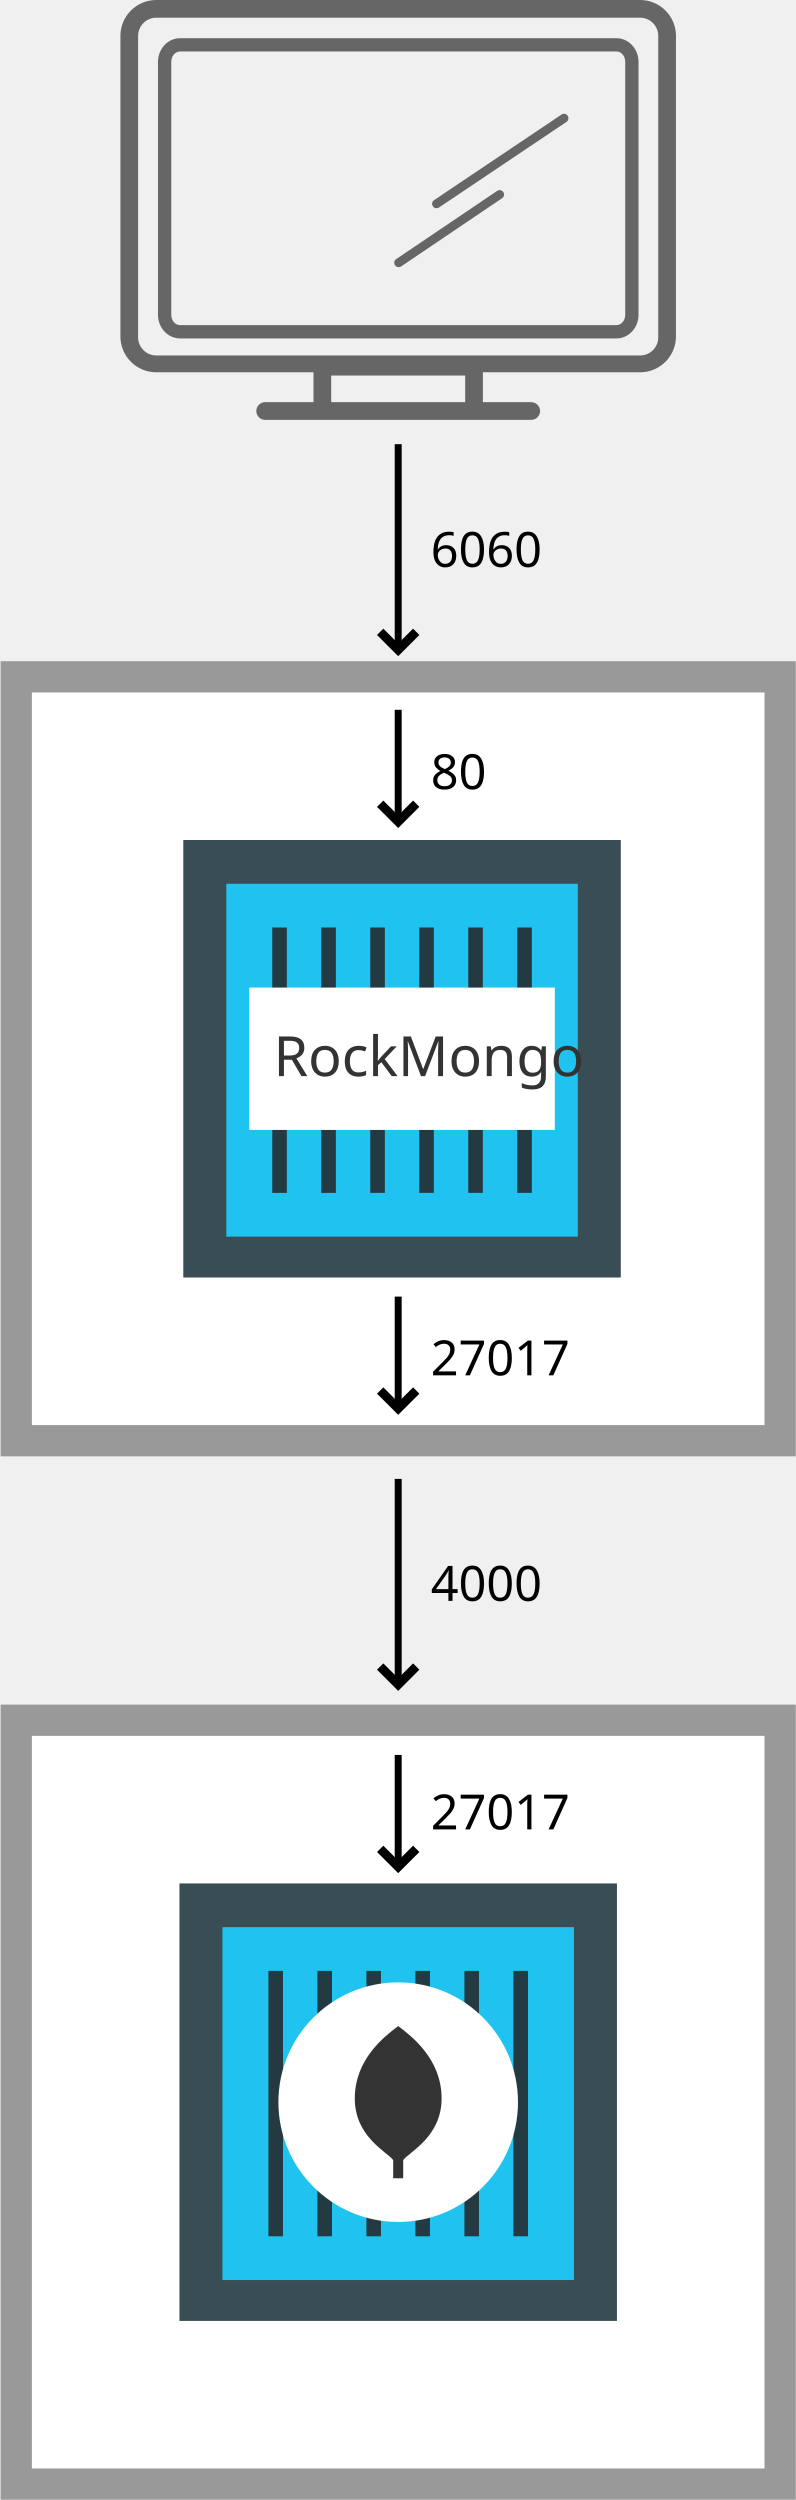
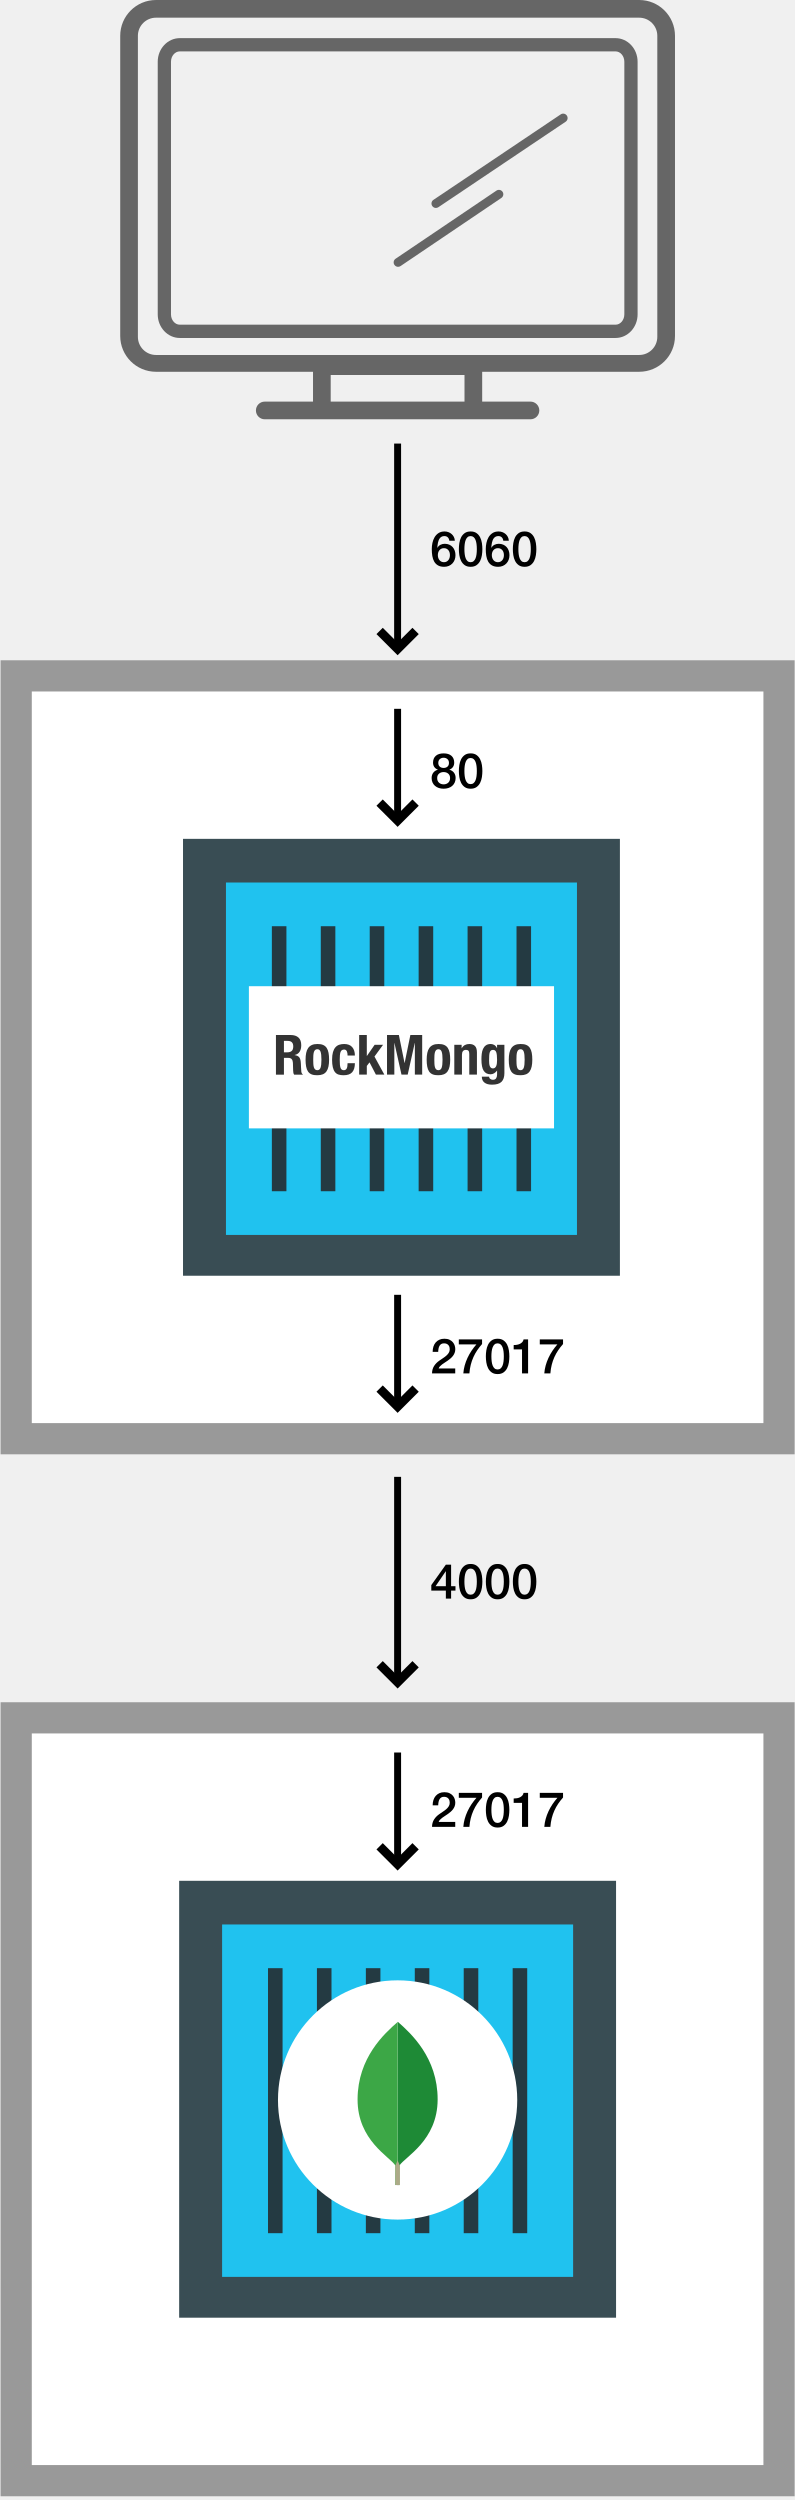
- <svg xmlns="http://www.w3.org/2000/svg" version="1.1" x="0px" y="0px" width="229px" height="720px" viewBox="-0.179 0 229 720" enable-background="new -0.179 0 229 720" xml:space="preserve">
+ <svg xmlns="http://www.w3.org/2000/svg" version="1.1" x="0px" y="0px" width="229px" height="721px" viewBox="-0.17 0 229 721" enable-background="new -0.17 0 229 721" xml:space="preserve">
  <defs>
</defs>
  <path fill="#666666" d="M125.54,59.975c0.249,0,0.498-0.075,0.718-0.219l36.71-24.654c0.585-0.396,0.734-1.188,0.34-1.768  c-0.394-0.587-1.188-0.739-1.771-0.344l-36.71,24.652c-0.586,0.391-0.734,1.186-0.34,1.766  C124.733,59.769,125.134,59.975,125.54,59.975z" />
  <path fill="#666666" d="M114.635,76.95c0.249,0,0.496-0.072,0.716-0.219l29.071-19.644c0.585-0.392,0.742-1.19,0.346-1.77  c-0.393-0.587-1.191-0.733-1.77-0.34l-29.075,19.637c-0.586,0.397-0.742,1.191-0.344,1.772  C113.822,76.753,114.227,76.95,114.635,76.95z" />
  <path fill="#666666" d="M51.686,97.472H177.35c3.51,0,6.363-3.051,6.363-6.809V17.808c0-3.753-2.854-6.808-6.363-6.808H51.686  c-3.509,0-6.367,3.055-6.367,6.808v72.855C45.318,94.415,48.177,97.472,51.686,97.472z M49.142,17.804  c0-1.645,1.145-2.983,2.544-2.983H177.35c1.399,0,2.539,1.339,2.539,2.983v72.855c0,1.645-1.14,2.983-2.539,2.983H51.686  c-1.399,0-2.544-1.339-2.544-2.983V17.804z" />
  <rect x="95.205" y="108.153" fill="none" width="38.587" height="7.67" />
  <path fill="none" d="M184.178,5.101H44.819c-2.88,0-5.22,2.345-5.22,5.223v86.832c0,2.878,2.34,5.219,5.22,5.219h139.358  c2.88,0,5.22-2.341,5.22-5.219V10.323C189.397,7.445,187.058,5.101,184.178,5.101z" />
  <path fill="#666666" d="M184.178,0H44.819C39.13,0,34.5,4.628,34.5,10.323v86.575c0,5.689,4.624,10.323,10.319,10.323h45.285v8.602  H76.189c-1.413,0-2.55,1.141-2.55,2.552c0,1.412,1.137,2.549,2.55,2.549h13.915h48.788h13.921c1.411,0,2.552-1.137,2.552-2.549  c0-1.411-1.141-2.552-2.552-2.552h-13.921v-8.602h45.287c5.689,0,10.32-4.628,10.32-10.323V10.323  C194.498,4.628,189.869,0,184.178,0z M95.205,115.823v-7.67h38.587v7.67H95.205z M189.397,97.155c0,2.878-2.34,5.219-5.22,5.219  H44.819c-2.88,0-5.22-2.341-5.22-5.219V10.323c0-2.878,2.34-5.223,5.22-5.223h139.358c2.88,0,5.22,2.345,5.22,5.223V97.155z" />
  <rect x="4.5" y="495.424" fill="#FFFFFF" stroke="#999999" stroke-width="9" width="220" height="220" />
  <rect x="51.5" y="542.424" fill="#394D54" width="126" height="125.999" />
  <rect x="63.885" y="555.018" fill="#20C2EF" width="101.23" height="101.636" />
  <polygon fill="#243A42" points="147.682,644.052 151.879,644.052 151.879,567.622 147.682,567.622 147.682,644.052 " />
  <polygon fill="#243A42" points="133.568,644.052 137.77,644.052 137.77,567.622 133.568,567.622 133.568,644.052 " />
  <polygon fill="#243A42" points="119.455,644.052 123.654,644.052 123.654,567.622 119.455,567.622 119.455,644.052 " />
  <polygon fill="#243A42" points="105.344,644.052 109.543,644.052 109.543,567.622 105.344,567.622 105.344,644.052 " />
  <polygon fill="#243A42" points="91.232,644.052 95.435,644.052 95.435,567.622 91.232,567.622 91.232,644.052 " />
  <polygon fill="#243A42" points="77.123,644.052 81.323,644.052 81.323,567.622 77.123,567.622 77.123,644.052 " />
-   <circle fill="#FFFFFF" cx="114.5" cy="605.423" r="34.5" />
-   <path fill="#333333" d="M114.5,583.507c-4.047,3.05-12.5,9.579-12.5,20.845c0,11.05,9.291,15.375,11.058,17.748v5.239h1.442h1.442  V622.1c1.767-2.373,11.058-6.698,11.058-17.748C127,593.086,118.547,586.557,114.5,583.507z" />
+   <circle fill="#FFFFFF" cx="114.5" cy="605.63" r="34.5" />
  <rect x="4.5" y="194.924" fill="#FFFFFF" stroke="#999999" stroke-width="9" width="220" height="220" />
  <rect x="52.611" y="241.924" fill="#394D54" width="126" height="125.999" />
  <rect x="64.996" y="254.518" fill="#20C2EF" width="101.23" height="101.636" />
  <polygon fill="#243A42" points="148.793,343.552 152.99,343.552 152.99,267.122 148.793,267.122 148.793,343.552 " />
  <polygon fill="#243A42" points="134.68,343.552 138.881,343.552 138.881,267.122 134.68,267.122 134.68,343.552 " />
  <polygon fill="#243A42" points="120.566,343.552 124.766,343.552 124.766,267.122 120.566,267.122 120.566,343.552 " />
  <polygon fill="#243A42" points="106.455,343.552 110.654,343.552 110.654,267.122 106.455,267.122 106.455,343.552 " />
  <polygon fill="#243A42" points="92.344,343.552 96.545,343.552 96.545,267.122 92.344,267.122 92.344,343.552 " />
  <polygon fill="#243A42" points="78.234,343.552 82.434,343.552 82.434,267.122 78.234,267.122 78.234,343.552 " />
  <rect x="71.611" y="284.423" fill="#FFFFFF" width="88" height="41" />
-   <text transform="matrix(1 0 0 1 78.6108 309.9229)" fill="#333333" font-family="'HelveticaNeue-CondensedBold'" font-size="16">RockMongo</text>
+   <path fill="#333333" d="M83.667,298.499c0.96,0,1.707,0.243,2.24,0.728c0.533,0.486,0.8,1.225,0.8,2.217  c0,0.768-0.155,1.395-0.464,1.879c-0.31,0.486-0.79,0.798-1.44,0.937v0.032c0.576,0.086,0.998,0.271,1.264,0.561  c0.267,0.287,0.432,0.752,0.496,1.391c0.021,0.215,0.037,0.446,0.048,0.697c0.011,0.25,0.021,0.53,0.032,0.84  c0.021,0.607,0.053,1.072,0.096,1.392c0.064,0.319,0.203,0.538,0.416,0.655v0.097h-2.496c-0.117-0.16-0.192-0.345-0.224-0.552  c-0.032-0.208-0.054-0.424-0.064-0.648l-0.064-2.191c-0.021-0.448-0.133-0.801-0.336-1.057s-0.544-0.384-1.024-0.384h-1.232v4.832  h-2.304v-11.424H83.667z M82.675,303.49c0.555,0,0.981-0.13,1.28-0.392c0.298-0.261,0.448-0.701,0.448-1.319  c0-1.057-0.534-1.584-1.6-1.584h-1.088v3.295H82.675z" />
+   <path fill="#333333" d="M88.131,303.667c0.117-0.565,0.309-1.038,0.576-1.416c0.266-0.378,0.616-0.667,1.048-0.864  s0.962-0.296,1.592-0.296c0.662-0.011,1.21,0.077,1.648,0.265c0.438,0.186,0.784,0.471,1.04,0.855  c0.256,0.384,0.438,0.859,0.544,1.424c0.107,0.565,0.16,1.227,0.16,1.984c0,0.736-0.059,1.387-0.176,1.951  c-0.118,0.566-0.31,1.038-0.576,1.416c-0.267,0.379-0.616,0.659-1.048,0.84c-0.432,0.182-0.963,0.272-1.592,0.272  c-0.661,0.011-1.21-0.071-1.648-0.247c-0.438-0.177-0.784-0.454-1.04-0.832c-0.256-0.379-0.438-0.854-0.544-1.425  c-0.106-0.57-0.16-1.229-0.16-1.976C87.955,304.883,88.013,304.232,88.131,303.667z M90.195,306.835  c0.021,0.374,0.072,0.693,0.152,0.96s0.2,0.475,0.36,0.624c0.16,0.149,0.373,0.224,0.64,0.224c0.448,0,0.757-0.234,0.928-0.703  c0.17-0.47,0.256-1.243,0.256-2.32c0-1.078-0.085-1.851-0.256-2.32c-0.171-0.469-0.48-0.704-0.928-0.704  c-0.267,0-0.48,0.075-0.64,0.224c-0.16,0.15-0.28,0.357-0.36,0.625c-0.08,0.266-0.13,0.586-0.152,0.959  c-0.021,0.374-0.032,0.779-0.032,1.217S90.173,306.461,90.195,306.835z" />
+   <path fill="#333333" d="M100.027,303.795c-0.026-0.203-0.075-0.387-0.144-0.553c-0.069-0.164-0.168-0.298-0.296-0.399  c-0.128-0.101-0.299-0.151-0.512-0.151c-0.267,0-0.486,0.061-0.656,0.184c-0.171,0.123-0.299,0.304-0.384,0.544  c-0.085,0.239-0.144,0.544-0.176,0.912c-0.032,0.368-0.048,0.803-0.048,1.304c0,0.533,0.016,0.99,0.048,1.368  c0.032,0.379,0.091,0.69,0.176,0.937c0.085,0.245,0.205,0.424,0.36,0.535c0.154,0.112,0.354,0.168,0.6,0.168  c0.373,0,0.645-0.16,0.816-0.479c0.17-0.32,0.256-0.832,0.256-1.536h2.112c0,1.131-0.254,1.992-0.76,2.584  c-0.507,0.592-1.347,0.888-2.52,0.888c-0.555,0-1.038-0.066-1.448-0.2c-0.411-0.133-0.752-0.373-1.024-0.72  c-0.272-0.347-0.478-0.811-0.616-1.392c-0.139-0.582-0.208-1.305-0.208-2.168c0-0.886,0.085-1.619,0.256-2.2s0.411-1.046,0.72-1.392  c0.309-0.348,0.677-0.59,1.104-0.729c0.426-0.139,0.896-0.208,1.408-0.208c1.024,0,1.795,0.299,2.312,0.896  c0.518,0.598,0.776,1.408,0.776,2.433h-2.112C100.067,304.205,100.054,303.998,100.027,303.795z" />
+   <path fill="#333333" d="M105.619,304.531h0.032l2.224-3.217h2.432l-2.48,3.393l2.848,5.216h-2.432l-1.84-3.536l-0.784,1.023v2.513  h-2.208v-11.424h2.208V304.531z" />
+   <path fill="#333333" d="M114.867,298.499l1.632,8.063h0.032l1.648-8.063h3.408v11.424h-2.113v-9.12h-0.031l-2.032,9.12h-1.792  l-2.032-9.12h-0.032v9.12h-2.112v-11.424H114.867z" />
+   <path fill="#333333" d="M123.059,303.667c0.117-0.565,0.31-1.038,0.576-1.416s0.616-0.667,1.049-0.864  c0.432-0.197,0.962-0.296,1.592-0.296c0.661-0.011,1.21,0.077,1.647,0.265c0.438,0.186,0.784,0.471,1.04,0.855  c0.256,0.384,0.438,0.859,0.544,1.424c0.106,0.565,0.16,1.227,0.16,1.984c0,0.736-0.059,1.387-0.176,1.951  c-0.118,0.566-0.31,1.038-0.576,1.416c-0.267,0.379-0.616,0.659-1.048,0.84c-0.432,0.182-0.963,0.272-1.592,0.272  c-0.662,0.011-1.211-0.071-1.648-0.247c-0.438-0.177-0.783-0.454-1.04-0.832c-0.256-0.379-0.438-0.854-0.544-1.425  c-0.106-0.57-0.16-1.229-0.16-1.976C122.883,304.883,122.941,304.232,123.059,303.667z M125.123,306.835  c0.021,0.374,0.072,0.693,0.152,0.96s0.199,0.475,0.359,0.624s0.373,0.224,0.641,0.224c0.447,0,0.757-0.234,0.928-0.703  c0.17-0.47,0.256-1.243,0.256-2.32c0-1.078-0.086-1.851-0.256-2.32c-0.171-0.469-0.48-0.704-0.928-0.704  c-0.268,0-0.48,0.075-0.641,0.224c-0.16,0.15-0.279,0.357-0.359,0.625c-0.08,0.266-0.131,0.586-0.152,0.959  c-0.021,0.374-0.032,0.779-0.032,1.217S125.102,306.461,125.123,306.835z" />
+   <path fill="#333333" d="M132.963,301.314v1.008h0.031c0.234-0.426,0.539-0.738,0.912-0.936s0.801-0.296,1.28-0.296  c0.704,0,1.245,0.192,1.624,0.576s0.568,1.008,0.568,1.872v6.384h-2.208v-5.937c0-0.447-0.075-0.76-0.224-0.936  c-0.15-0.176-0.391-0.264-0.721-0.264c-0.779,0-1.168,0.475-1.168,1.424v5.712h-2.208v-8.608H132.963z" />
+   <path fill="#333333" d="M145.299,309.49c0,1.109-0.275,1.941-0.824,2.496s-1.469,0.832-2.76,0.832c-0.939,0-1.662-0.199-2.168-0.6  c-0.507-0.4-0.76-0.968-0.76-1.704h2.111c0,0.277,0.112,0.496,0.336,0.656c0.107,0.074,0.222,0.134,0.344,0.176  c0.123,0.042,0.254,0.063,0.393,0.063c0.448,0,0.763-0.143,0.943-0.432c0.182-0.287,0.272-0.645,0.272-1.072v-1.135h-0.032  c-0.224,0.319-0.498,0.575-0.824,0.768c-0.324,0.191-0.664,0.287-1.016,0.287c-0.875,0-1.533-0.332-1.976-1  c-0.442-0.666-0.664-1.783-0.664-3.352c0-0.501,0.029-1.014,0.088-1.535c0.059-0.523,0.181-0.995,0.368-1.416  c0.187-0.422,0.459-0.766,0.816-1.033c0.357-0.266,0.834-0.399,1.432-0.399c0.309,0,0.629,0.085,0.96,0.256s0.603,0.479,0.815,0.929  h0.032v-0.961h2.112V309.49z M140.923,306.738c0.026,0.268,0.08,0.504,0.159,0.713c0.08,0.207,0.193,0.373,0.337,0.496  s0.333,0.184,0.567,0.184s0.43-0.061,0.584-0.184s0.277-0.291,0.369-0.504c0.09-0.214,0.154-0.473,0.191-0.776s0.056-0.638,0.056-1  c0-1.046-0.083-1.786-0.247-2.224c-0.166-0.438-0.467-0.656-0.904-0.656c-0.246,0-0.443,0.053-0.592,0.16  c-0.15,0.106-0.268,0.279-0.353,0.52s-0.142,0.561-0.168,0.96s-0.04,0.888-0.04,1.464  C140.883,306.189,140.896,306.473,140.923,306.738z" />
+   <path fill="#333333" d="M146.738,303.667c0.117-0.565,0.311-1.038,0.576-1.416c0.268-0.378,0.617-0.667,1.049-0.864  s0.963-0.296,1.592-0.296c0.66-0.011,1.211,0.077,1.648,0.265c0.436,0.186,0.783,0.471,1.039,0.855  c0.256,0.384,0.438,0.859,0.545,1.424c0.105,0.565,0.16,1.227,0.16,1.984c0,0.736-0.061,1.387-0.178,1.951  c-0.117,0.566-0.309,1.038-0.574,1.416c-0.268,0.379-0.617,0.659-1.049,0.84c-0.432,0.182-0.963,0.272-1.592,0.272  c-0.662,0.011-1.211-0.071-1.648-0.247c-0.438-0.177-0.783-0.454-1.039-0.832c-0.256-0.379-0.438-0.854-0.545-1.425  c-0.107-0.57-0.16-1.229-0.16-1.976C146.562,304.883,146.621,304.232,146.738,303.667z M148.803,306.835  c0.021,0.374,0.072,0.693,0.152,0.96s0.199,0.475,0.359,0.624s0.373,0.224,0.641,0.224c0.447,0,0.758-0.234,0.928-0.703  c0.17-0.47,0.256-1.243,0.256-2.32c0-1.078-0.086-1.851-0.256-2.32c-0.17-0.469-0.48-0.704-0.928-0.704  c-0.268,0-0.48,0.075-0.641,0.224c-0.16,0.15-0.279,0.357-0.359,0.625c-0.08,0.266-0.131,0.586-0.152,0.959  c-0.021,0.374-0.031,0.779-0.031,1.217S148.781,306.461,148.803,306.835z" />
  <g>
    <g>
      <line fill="none" stroke="#000000" stroke-width="2" x1="114.5" y1="127.924" x2="114.5" y2="185.924" />
-       <polygon points="108.403,182.874 110.22,181.058 114.5,185.338 118.783,181.058 120.597,182.874 114.5,188.971   " />
+       <polygon points="108.403,182.874 110.218,181.058 114.5,185.34 118.78,181.058 120.597,182.874 114.5,188.971   " />
    </g>
  </g>
  <g>
    <g>
      <line fill="none" stroke="#000000" stroke-width="2" x1="114.5" y1="425.924" x2="114.5" y2="483.924" />
-       <polygon points="108.403,480.874 110.22,479.058 114.5,483.338 118.783,479.058 120.597,480.874 114.5,486.971   " />
+       <polygon points="108.403,480.874 110.218,479.058 114.5,483.34 118.78,479.058 120.597,480.874 114.5,486.971   " />
    </g>
  </g>
  <g>
    <g>
      <line fill="none" stroke="#000000" stroke-width="2" x1="114.5" y1="204.424" x2="114.5" y2="235.424" />
-       <polygon points="108.403,232.374 110.22,230.558 114.5,234.838 118.783,230.558 120.597,232.374 114.5,238.471   " />
+       <polygon points="108.403,232.374 110.218,230.558 114.5,234.84 118.78,230.558 120.597,232.374 114.5,238.471   " />
    </g>
  </g>
  <g>
    <g>
      <line fill="none" stroke="#000000" stroke-width="2" x1="114.5" y1="373.424" x2="114.5" y2="404.424" />
-       <polygon points="108.403,401.374 110.22,399.558 114.5,403.838 118.783,399.558 120.597,401.374 114.5,407.471   " />
+       <polygon points="108.403,401.374 110.218,399.558 114.5,403.84 118.78,399.558 120.597,401.374 114.5,407.471   " />
    </g>
  </g>
  <g>
    <g>
      <line fill="none" stroke="#000000" stroke-width="2" x1="114.5" y1="505.424" x2="114.5" y2="536.424" />
-       <polygon points="108.403,533.374 110.22,531.558 114.5,535.838 118.783,531.558 120.597,533.374 114.5,539.471   " />
+       <polygon points="108.403,533.374 110.218,531.558 114.5,535.84 118.78,531.558 120.597,533.374 114.5,539.471   " />
    </g>
  </g>
-   <text transform="matrix(1 0 0 1 123.8799 227.2715)" font-family="'HelveticaNeue-Medium'" font-size="14">80</text>
-   <text transform="matrix(1 0 0 1 123.8799 396.0879)" font-family="'HelveticaNeue-Medium'" font-size="14">27017</text>
-   <text transform="matrix(1 0 0 1 123.8799 526.8672)" font-family="'HelveticaNeue-Medium'" font-size="14">27017</text>
-   <text transform="matrix(1 0 0 1 123.8799 461.0439)" font-family="'HelveticaNeue-Medium'" font-size="14">4000</text>
-   <text transform="matrix(1 0 0 1 123.8799 163.2715)" font-family="'HelveticaNeue-Medium'" font-size="14">6060</text>
+   <path d="M127.771,227.468c-0.494,0-0.954-0.07-1.379-0.21c-0.425-0.141-0.791-0.344-1.099-0.609s-0.549-0.59-0.721-0.973  c-0.173-0.383-0.26-0.812-0.26-1.288c0-0.616,0.161-1.134,0.483-1.555c0.322-0.42,0.758-0.699,1.309-0.84v-0.027  c-0.447-0.168-0.791-0.428-1.028-0.777c-0.238-0.35-0.357-0.763-0.357-1.239c0-0.84,0.264-1.495,0.791-1.967  c0.527-0.471,1.281-0.707,2.261-0.707c0.98,0,1.734,0.236,2.262,0.707c0.527,0.472,0.791,1.127,0.791,1.967  c0,0.477-0.119,0.89-0.357,1.239s-0.581,0.609-1.029,0.777v0.027c0.551,0.141,0.987,0.42,1.31,0.84  c0.322,0.421,0.482,0.938,0.482,1.555c0,0.476-0.086,0.905-0.259,1.288s-0.413,0.707-0.721,0.973  c-0.309,0.266-0.675,0.469-1.099,0.609C128.726,227.397,128.267,227.468,127.771,227.468z M127.771,226.207  c0.532,0,0.976-0.158,1.33-0.476s0.532-0.766,0.532-1.344c0-0.541-0.178-0.964-0.532-1.268c-0.354-0.303-0.798-0.455-1.33-0.455  c-0.531,0-0.975,0.152-1.33,0.455c-0.354,0.304-0.531,0.727-0.531,1.268c0,0.578,0.177,1.026,0.531,1.344  C126.797,226.049,127.24,226.207,127.771,226.207z M127.771,218.535c-0.429,0-0.793,0.129-1.092,0.386s-0.448,0.627-0.448,1.112  c0,0.467,0.146,0.824,0.435,1.071s0.658,0.371,1.105,0.371c0.448,0,0.817-0.124,1.106-0.371s0.434-0.604,0.434-1.071  c0-0.485-0.149-0.855-0.447-1.112C128.565,218.664,128.201,218.535,127.771,218.535z" />
+   <path d="M135.556,217.275c0.7,0,1.272,0.161,1.716,0.483c0.442,0.321,0.788,0.732,1.035,1.231c0.248,0.5,0.416,1.048,0.505,1.646  c0.088,0.597,0.133,1.176,0.133,1.735c0,0.561-0.045,1.14-0.133,1.736c-0.089,0.598-0.257,1.146-0.505,1.646  c-0.247,0.499-0.593,0.909-1.035,1.231c-0.443,0.322-1.016,0.483-1.716,0.483c-0.699,0-1.271-0.161-1.715-0.483  s-0.788-0.732-1.036-1.231c-0.247-0.5-0.415-1.048-0.504-1.646c-0.089-0.597-0.133-1.176-0.133-1.736  c0-0.56,0.044-1.139,0.133-1.735c0.089-0.598,0.257-1.146,0.504-1.646c0.248-0.499,0.593-0.91,1.036-1.231  C134.284,217.437,134.856,217.275,135.556,217.275z M135.556,226.138c0.346,0,0.635-0.101,0.868-0.301  c0.233-0.201,0.418-0.472,0.554-0.812c0.135-0.341,0.23-0.739,0.286-1.197c0.057-0.457,0.084-0.942,0.084-1.456  c0-0.513-0.027-0.996-0.084-1.448c-0.056-0.453-0.151-0.852-0.286-1.197c-0.136-0.346-0.32-0.618-0.554-0.819  c-0.233-0.2-0.522-0.301-0.868-0.301c-0.354,0-0.646,0.101-0.875,0.301c-0.229,0.201-0.41,0.474-0.546,0.819  c-0.135,0.346-0.23,0.744-0.287,1.197c-0.056,0.452-0.084,0.936-0.084,1.448c0,0.514,0.028,0.999,0.084,1.456  c0.057,0.458,0.152,0.856,0.287,1.197c0.136,0.341,0.317,0.611,0.546,0.812C134.909,226.037,135.201,226.138,135.556,226.138z" />
+   <path d="M131.117,396.088h-6.691c0.01-0.812,0.205-1.521,0.588-2.128s0.905-1.134,1.568-1.582c0.316-0.233,0.648-0.46,0.994-0.679  c0.345-0.22,0.662-0.455,0.951-0.707s0.527-0.525,0.715-0.819c0.187-0.294,0.284-0.632,0.293-1.015c0-0.178-0.021-0.366-0.062-0.567  c-0.042-0.2-0.123-0.387-0.244-0.56c-0.122-0.173-0.29-0.317-0.504-0.435c-0.215-0.116-0.496-0.175-0.841-0.175  c-0.317,0-0.581,0.063-0.791,0.189s-0.378,0.299-0.504,0.518c-0.126,0.22-0.22,0.479-0.28,0.777s-0.096,0.62-0.104,0.966h-1.597  c0-0.541,0.072-1.043,0.217-1.505s0.362-0.861,0.652-1.197c0.289-0.336,0.641-0.6,1.057-0.791c0.415-0.191,0.898-0.287,1.449-0.287  c0.597,0,1.096,0.098,1.498,0.294c0.4,0.196,0.725,0.443,0.973,0.742c0.247,0.299,0.422,0.623,0.525,0.973  c0.102,0.351,0.153,0.685,0.153,1.001c0,0.393-0.061,0.747-0.183,1.064c-0.121,0.317-0.284,0.608-0.489,0.875  c-0.206,0.266-0.438,0.511-0.7,0.735c-0.262,0.224-0.531,0.434-0.812,0.63c-0.279,0.195-0.56,0.383-0.84,0.56  c-0.279,0.178-0.539,0.354-0.776,0.532c-0.238,0.178-0.446,0.361-0.623,0.553c-0.178,0.191-0.299,0.395-0.364,0.609h4.773V396.088z" />
+   <path d="M132.154,386.288h6.705v1.33c-0.513,0.578-0.979,1.178-1.399,1.799s-0.786,1.278-1.099,1.974s-0.567,1.431-0.764,2.205  c-0.195,0.775-0.326,1.605-0.392,2.492h-1.75c0.056-0.774,0.188-1.54,0.399-2.296c0.209-0.756,0.48-1.488,0.812-2.198  c0.331-0.709,0.716-1.391,1.155-2.044c0.438-0.653,0.91-1.265,1.414-1.834h-5.082V386.288z" />
+   <path d="M143.34,386.092c0.699,0,1.271,0.161,1.715,0.483c0.443,0.321,0.789,0.732,1.036,1.231c0.247,0.5,0.415,1.048,0.504,1.646  c0.089,0.597,0.133,1.176,0.133,1.735c0,0.561-0.044,1.14-0.133,1.736c-0.089,0.598-0.257,1.146-0.504,1.646  c-0.247,0.499-0.593,0.909-1.036,1.231s-1.016,0.483-1.715,0.483c-0.7,0-1.271-0.161-1.715-0.483s-0.789-0.732-1.036-1.231  c-0.247-0.5-0.415-1.048-0.504-1.646c-0.089-0.597-0.134-1.176-0.134-1.736c0-0.56,0.045-1.139,0.134-1.735  c0.089-0.598,0.257-1.146,0.504-1.646c0.247-0.499,0.593-0.91,1.036-1.231C142.068,386.253,142.64,386.092,143.34,386.092z   M143.34,394.954c0.346,0,0.635-0.101,0.867-0.301c0.234-0.201,0.418-0.472,0.554-0.812s0.231-0.739,0.287-1.197  c0.056-0.457,0.084-0.942,0.084-1.456c0-0.513-0.028-0.996-0.084-1.448c-0.056-0.453-0.151-0.852-0.287-1.197  s-0.319-0.618-0.554-0.819c-0.232-0.2-0.521-0.301-0.867-0.301c-0.355,0-0.646,0.101-0.875,0.301  c-0.229,0.201-0.411,0.474-0.546,0.819c-0.136,0.346-0.231,0.744-0.287,1.197c-0.056,0.452-0.084,0.936-0.084,1.448  c0,0.514,0.028,0.999,0.084,1.456c0.056,0.458,0.151,0.856,0.287,1.197c0.135,0.341,0.317,0.611,0.546,0.812  C142.693,394.854,142.984,394.954,143.34,394.954z" />
+   <path d="M147.975,387.912c0.336,0,0.662-0.028,0.979-0.084c0.317-0.057,0.604-0.149,0.86-0.28c0.257-0.131,0.477-0.299,0.658-0.504  s0.301-0.457,0.357-0.756h1.302v9.8h-1.75v-6.916h-2.407V387.912z" />
+   <path d="M155.506,386.288h6.706v1.33c-0.513,0.578-0.979,1.178-1.399,1.799s-0.787,1.278-1.1,1.974s-0.566,1.431-0.763,2.205  c-0.196,0.775-0.327,1.605-0.392,2.492h-1.75c0.056-0.774,0.188-1.54,0.398-2.296s0.48-1.488,0.812-2.198  c0.33-0.709,0.716-1.391,1.154-2.044c0.439-0.653,0.91-1.265,1.414-1.834h-5.082V386.288z" />
+   <path d="M131.117,526.867h-6.691c0.01-0.812,0.205-1.521,0.588-2.128s0.905-1.134,1.568-1.582c0.316-0.233,0.648-0.46,0.994-0.679  c0.345-0.22,0.662-0.455,0.951-0.707s0.527-0.525,0.715-0.819c0.187-0.294,0.284-0.632,0.293-1.015c0-0.178-0.021-0.366-0.062-0.567  c-0.042-0.2-0.123-0.387-0.244-0.56c-0.122-0.173-0.29-0.317-0.504-0.435c-0.215-0.116-0.496-0.175-0.841-0.175  c-0.317,0-0.581,0.063-0.791,0.189s-0.378,0.299-0.504,0.518c-0.126,0.22-0.22,0.479-0.28,0.777s-0.096,0.62-0.104,0.966h-1.597  c0-0.541,0.072-1.043,0.217-1.505s0.362-0.861,0.652-1.197c0.289-0.336,0.641-0.6,1.057-0.791c0.415-0.191,0.898-0.287,1.449-0.287  c0.597,0,1.096,0.098,1.498,0.294c0.4,0.196,0.725,0.443,0.973,0.742c0.247,0.299,0.422,0.623,0.525,0.973  c0.102,0.351,0.153,0.685,0.153,1.001c0,0.393-0.061,0.747-0.183,1.064c-0.121,0.317-0.284,0.608-0.489,0.875  c-0.206,0.266-0.438,0.511-0.7,0.735c-0.262,0.224-0.531,0.434-0.812,0.63c-0.279,0.195-0.56,0.383-0.84,0.56  c-0.279,0.178-0.539,0.354-0.776,0.532c-0.238,0.178-0.446,0.361-0.623,0.553c-0.178,0.191-0.299,0.395-0.364,0.609h4.773V526.867z" />
+   <path d="M132.154,517.067h6.705v1.33c-0.513,0.578-0.979,1.178-1.399,1.799s-0.786,1.278-1.099,1.974s-0.567,1.431-0.764,2.205  c-0.195,0.775-0.326,1.605-0.392,2.492h-1.75c0.056-0.774,0.188-1.54,0.399-2.296c0.209-0.756,0.48-1.488,0.812-2.198  c0.331-0.709,0.716-1.391,1.155-2.044c0.438-0.653,0.91-1.265,1.414-1.834h-5.082V517.067z" />
+   <path d="M143.34,516.871c0.699,0,1.271,0.161,1.715,0.483c0.443,0.321,0.789,0.732,1.036,1.231c0.247,0.5,0.415,1.048,0.504,1.646  c0.089,0.597,0.133,1.176,0.133,1.735c0,0.561-0.044,1.14-0.133,1.736c-0.089,0.598-0.257,1.146-0.504,1.646  c-0.247,0.499-0.593,0.909-1.036,1.231s-1.016,0.483-1.715,0.483c-0.7,0-1.271-0.161-1.715-0.483s-0.789-0.732-1.036-1.231  c-0.247-0.5-0.415-1.048-0.504-1.646c-0.089-0.597-0.134-1.176-0.134-1.736c0-0.56,0.045-1.139,0.134-1.735  c0.089-0.598,0.257-1.146,0.504-1.646c0.247-0.499,0.593-0.91,1.036-1.231C142.068,517.032,142.64,516.871,143.34,516.871z   M143.34,525.733c0.346,0,0.635-0.101,0.867-0.301c0.234-0.201,0.418-0.472,0.554-0.812s0.231-0.739,0.287-1.197  c0.056-0.457,0.084-0.942,0.084-1.456c0-0.513-0.028-0.996-0.084-1.448c-0.056-0.453-0.151-0.852-0.287-1.197  s-0.319-0.618-0.554-0.819c-0.232-0.2-0.521-0.301-0.867-0.301c-0.355,0-0.646,0.101-0.875,0.301  c-0.229,0.201-0.411,0.474-0.546,0.819c-0.136,0.346-0.231,0.744-0.287,1.197c-0.056,0.452-0.084,0.936-0.084,1.448  c0,0.514,0.028,0.999,0.084,1.456c0.056,0.458,0.151,0.856,0.287,1.197c0.135,0.341,0.317,0.611,0.546,0.812  C142.693,525.633,142.984,525.733,143.34,525.733z" />
+   <path d="M147.975,518.691c0.336,0,0.662-0.028,0.979-0.084c0.317-0.057,0.604-0.149,0.86-0.28c0.257-0.131,0.477-0.299,0.658-0.504  s0.301-0.457,0.357-0.756h1.302v9.8h-1.75v-6.916h-2.407V518.691z" />
+   <path d="M155.506,517.067h6.706v1.33c-0.513,0.578-0.979,1.178-1.399,1.799s-0.787,1.278-1.1,1.974s-0.566,1.431-0.763,2.205  c-0.196,0.775-0.327,1.605-0.392,2.492h-1.75c0.056-0.774,0.188-1.54,0.398-2.296s0.48-1.488,0.812-2.198  c0.33-0.709,0.716-1.391,1.154-2.044c0.439-0.653,0.91-1.265,1.414-1.834h-5.082V517.067z" />
+   <path d="M131.188,458.72h-1.26v2.324h-1.512v-2.324h-4.2v-1.582l4.2-5.894h1.512v6.216h1.26V458.72z M125.447,457.46h2.969v-4.312  h-0.028L125.447,457.46z" />
+   <path d="M135.557,451.048c0.699,0,1.271,0.161,1.715,0.483c0.443,0.321,0.788,0.732,1.035,1.231c0.248,0.5,0.416,1.048,0.504,1.646  c0.089,0.597,0.133,1.176,0.133,1.735c0,0.561-0.044,1.14-0.133,1.736c-0.088,0.598-0.256,1.146-0.504,1.646  c-0.247,0.499-0.592,0.909-1.035,1.231s-1.016,0.483-1.715,0.483c-0.701,0-1.272-0.161-1.716-0.483s-0.788-0.732-1.036-1.231  c-0.247-0.5-0.415-1.048-0.504-1.646c-0.088-0.597-0.133-1.176-0.133-1.736c0-0.56,0.045-1.139,0.133-1.735  c0.089-0.598,0.257-1.146,0.504-1.646c0.248-0.499,0.593-0.91,1.036-1.231C134.284,451.209,134.855,451.048,135.557,451.048z   M135.557,459.91c0.345,0,0.634-0.101,0.867-0.301c0.233-0.201,0.418-0.472,0.553-0.812c0.136-0.341,0.231-0.739,0.287-1.197  c0.057-0.457,0.084-0.942,0.084-1.456c0-0.513-0.027-0.996-0.084-1.448c-0.056-0.453-0.151-0.852-0.287-1.197  c-0.135-0.346-0.319-0.618-0.553-0.819c-0.233-0.2-0.522-0.301-0.867-0.301c-0.355,0-0.646,0.101-0.875,0.301  c-0.229,0.201-0.412,0.474-0.547,0.819s-0.23,0.744-0.287,1.197c-0.056,0.452-0.084,0.936-0.084,1.448  c0,0.514,0.028,0.999,0.084,1.456c0.057,0.458,0.152,0.856,0.287,1.197s0.317,0.611,0.547,0.812  C134.91,459.81,135.201,459.91,135.557,459.91z" />
+   <path d="M143.34,451.048c0.699,0,1.271,0.161,1.715,0.483c0.443,0.321,0.789,0.732,1.036,1.231c0.247,0.5,0.415,1.048,0.504,1.646  c0.089,0.597,0.133,1.176,0.133,1.735c0,0.561-0.044,1.14-0.133,1.736c-0.089,0.598-0.257,1.146-0.504,1.646  c-0.247,0.499-0.593,0.909-1.036,1.231s-1.016,0.483-1.715,0.483c-0.7,0-1.271-0.161-1.715-0.483s-0.789-0.732-1.036-1.231  c-0.247-0.5-0.415-1.048-0.504-1.646c-0.089-0.597-0.134-1.176-0.134-1.736c0-0.56,0.045-1.139,0.134-1.735  c0.089-0.598,0.257-1.146,0.504-1.646c0.247-0.499,0.593-0.91,1.036-1.231C142.068,451.209,142.64,451.048,143.34,451.048z   M143.34,459.91c0.346,0,0.635-0.101,0.867-0.301c0.234-0.201,0.418-0.472,0.554-0.812s0.231-0.739,0.287-1.197  c0.056-0.457,0.084-0.942,0.084-1.456c0-0.513-0.028-0.996-0.084-1.448c-0.056-0.453-0.151-0.852-0.287-1.197  s-0.319-0.618-0.554-0.819c-0.232-0.2-0.521-0.301-0.867-0.301c-0.355,0-0.646,0.101-0.875,0.301  c-0.229,0.201-0.411,0.474-0.546,0.819c-0.136,0.346-0.231,0.744-0.287,1.197c-0.056,0.452-0.084,0.936-0.084,1.448  c0,0.514,0.028,0.999,0.084,1.456c0.056,0.458,0.151,0.856,0.287,1.197c0.135,0.341,0.317,0.611,0.546,0.812  C142.693,459.81,142.984,459.91,143.34,459.91z" />
+   <path d="M151.124,451.048c0.7,0,1.271,0.161,1.715,0.483c0.443,0.321,0.788,0.732,1.036,1.231c0.247,0.5,0.415,1.048,0.504,1.646  c0.088,0.597,0.133,1.176,0.133,1.735c0,0.561-0.045,1.14-0.133,1.736c-0.089,0.598-0.257,1.146-0.504,1.646  c-0.248,0.499-0.593,0.909-1.036,1.231s-1.015,0.483-1.715,0.483s-1.272-0.161-1.716-0.483s-0.788-0.732-1.035-1.231  c-0.248-0.5-0.416-1.048-0.504-1.646c-0.089-0.597-0.133-1.176-0.133-1.736c0-0.56,0.044-1.139,0.133-1.735  c0.088-0.598,0.256-1.146,0.504-1.646c0.247-0.499,0.592-0.91,1.035-1.231C149.852,451.209,150.424,451.048,151.124,451.048z   M151.124,459.91c0.345,0,0.634-0.101,0.868-0.301c0.232-0.201,0.418-0.472,0.553-0.812s0.23-0.739,0.287-1.197  c0.056-0.457,0.084-0.942,0.084-1.456c0-0.513-0.028-0.996-0.084-1.448c-0.057-0.453-0.152-0.852-0.287-1.197  s-0.32-0.618-0.553-0.819c-0.234-0.2-0.523-0.301-0.868-0.301c-0.354,0-0.646,0.101-0.875,0.301  c-0.229,0.201-0.411,0.474-0.546,0.819c-0.136,0.346-0.23,0.744-0.287,1.197c-0.057,0.452-0.084,0.936-0.084,1.448  c0,0.514,0.027,0.999,0.084,1.456c0.057,0.458,0.151,0.856,0.287,1.197c0.135,0.341,0.316,0.611,0.546,0.812  C150.478,459.81,150.77,459.91,151.124,459.91z" />
+   <path d="M129.41,155.949c-0.038-0.401-0.18-0.726-0.428-0.973c-0.247-0.247-0.58-0.371-1.001-0.371  c-0.289,0-0.538,0.054-0.749,0.161c-0.21,0.107-0.387,0.25-0.531,0.427c-0.146,0.178-0.262,0.381-0.351,0.609  s-0.161,0.469-0.217,0.721s-0.096,0.502-0.119,0.749s-0.044,0.479-0.062,0.693l0.027,0.027c0.215-0.392,0.512-0.684,0.89-0.875  c0.378-0.19,0.786-0.287,1.225-0.287c0.485,0,0.919,0.084,1.302,0.252c0.383,0.169,0.707,0.399,0.974,0.693  c0.266,0.294,0.469,0.642,0.608,1.043c0.141,0.401,0.21,0.836,0.21,1.302c0,0.477-0.076,0.917-0.23,1.323s-0.376,0.761-0.665,1.064  c-0.289,0.303-0.635,0.539-1.036,0.707s-0.845,0.252-1.33,0.252c-0.719,0-1.309-0.133-1.771-0.399  c-0.462-0.266-0.826-0.63-1.093-1.092c-0.266-0.462-0.45-1.003-0.553-1.624s-0.154-1.29-0.154-2.009  c0-0.588,0.063-1.181,0.189-1.778c0.126-0.597,0.334-1.141,0.623-1.631s0.67-0.889,1.141-1.197c0.472-0.308,1.053-0.462,1.743-0.462  c0.393,0,0.761,0.065,1.106,0.196c0.345,0.131,0.65,0.312,0.917,0.546c0.266,0.233,0.482,0.514,0.65,0.84  c0.168,0.327,0.262,0.69,0.28,1.092H129.41z M127.87,162.138c0.289,0,0.541-0.059,0.756-0.175c0.215-0.117,0.395-0.269,0.539-0.455  s0.252-0.404,0.322-0.651c0.069-0.247,0.104-0.502,0.104-0.763c0-0.262-0.035-0.514-0.104-0.756  c-0.07-0.243-0.178-0.455-0.322-0.638c-0.145-0.182-0.324-0.329-0.539-0.44c-0.215-0.112-0.467-0.168-0.756-0.168  c-0.29,0-0.544,0.054-0.764,0.161c-0.219,0.107-0.403,0.252-0.553,0.434s-0.262,0.395-0.336,0.637  c-0.074,0.243-0.112,0.5-0.112,0.771s0.038,0.527,0.112,0.77c0.074,0.243,0.187,0.46,0.336,0.651s0.334,0.343,0.553,0.455  C127.326,162.081,127.58,162.138,127.87,162.138z" />
+   <path d="M135.556,153.275c0.7,0,1.272,0.161,1.716,0.483c0.442,0.321,0.788,0.732,1.035,1.231c0.248,0.5,0.416,1.048,0.505,1.646  c0.088,0.597,0.133,1.176,0.133,1.735c0,0.561-0.045,1.14-0.133,1.736c-0.089,0.598-0.257,1.146-0.505,1.646  c-0.247,0.499-0.593,0.909-1.035,1.231c-0.443,0.322-1.016,0.483-1.716,0.483c-0.699,0-1.271-0.161-1.715-0.483  s-0.788-0.732-1.036-1.231c-0.247-0.5-0.415-1.048-0.504-1.646c-0.089-0.597-0.133-1.176-0.133-1.736  c0-0.56,0.044-1.139,0.133-1.735c0.089-0.598,0.257-1.146,0.504-1.646c0.248-0.499,0.593-0.91,1.036-1.231  C134.284,153.437,134.856,153.275,135.556,153.275z M135.556,162.138c0.346,0,0.635-0.101,0.868-0.301  c0.233-0.201,0.418-0.472,0.554-0.812c0.135-0.341,0.23-0.739,0.286-1.197c0.057-0.457,0.084-0.942,0.084-1.456  c0-0.513-0.027-0.996-0.084-1.448c-0.056-0.453-0.151-0.852-0.286-1.197c-0.136-0.346-0.32-0.618-0.554-0.819  c-0.233-0.2-0.522-0.301-0.868-0.301c-0.354,0-0.646,0.101-0.875,0.301c-0.229,0.201-0.41,0.474-0.546,0.819  c-0.135,0.346-0.23,0.744-0.287,1.197c-0.056,0.452-0.084,0.936-0.084,1.448c0,0.514,0.028,0.999,0.084,1.456  c0.057,0.458,0.152,0.856,0.287,1.197c0.136,0.341,0.317,0.611,0.546,0.812C134.909,162.037,135.201,162.138,135.556,162.138z" />
+   <path d="M144.979,155.949c-0.038-0.401-0.18-0.726-0.428-0.973c-0.247-0.247-0.58-0.371-1.001-0.371  c-0.289,0-0.538,0.054-0.749,0.161c-0.21,0.107-0.387,0.25-0.531,0.427c-0.146,0.178-0.262,0.381-0.351,0.609  s-0.161,0.469-0.217,0.721s-0.096,0.502-0.119,0.749s-0.044,0.479-0.062,0.693l0.027,0.027c0.215-0.392,0.512-0.684,0.89-0.875  c0.378-0.19,0.786-0.287,1.225-0.287c0.485,0,0.919,0.084,1.302,0.252c0.383,0.169,0.707,0.399,0.974,0.693  c0.266,0.294,0.469,0.642,0.608,1.043c0.141,0.401,0.21,0.836,0.21,1.302c0,0.477-0.076,0.917-0.23,1.323s-0.376,0.761-0.665,1.064  c-0.289,0.303-0.635,0.539-1.036,0.707s-0.845,0.252-1.33,0.252c-0.719,0-1.309-0.133-1.771-0.399  c-0.462-0.266-0.826-0.63-1.093-1.092c-0.266-0.462-0.45-1.003-0.553-1.624s-0.154-1.29-0.154-2.009  c0-0.588,0.063-1.181,0.189-1.778c0.126-0.597,0.334-1.141,0.623-1.631s0.67-0.889,1.141-1.197c0.472-0.308,1.053-0.462,1.743-0.462  c0.393,0,0.761,0.065,1.106,0.196c0.345,0.131,0.65,0.312,0.917,0.546c0.266,0.233,0.482,0.514,0.65,0.84  c0.168,0.327,0.262,0.69,0.28,1.092H144.979z M143.438,162.138c0.289,0,0.541-0.059,0.756-0.175  c0.215-0.117,0.395-0.269,0.539-0.455s0.252-0.404,0.322-0.651c0.069-0.247,0.104-0.502,0.104-0.763  c0-0.262-0.035-0.514-0.104-0.756c-0.07-0.243-0.178-0.455-0.322-0.638c-0.145-0.182-0.324-0.329-0.539-0.44  c-0.215-0.112-0.467-0.168-0.756-0.168c-0.29,0-0.544,0.054-0.764,0.161c-0.219,0.107-0.403,0.252-0.553,0.434  s-0.262,0.395-0.336,0.637c-0.074,0.243-0.112,0.5-0.112,0.771s0.038,0.527,0.112,0.77c0.074,0.243,0.187,0.46,0.336,0.651  s0.334,0.343,0.553,0.455C142.895,162.081,143.148,162.138,143.438,162.138z" />
+   <path d="M151.123,153.275c0.7,0,1.272,0.161,1.716,0.483c0.442,0.321,0.788,0.732,1.035,1.231c0.248,0.5,0.416,1.048,0.505,1.646  c0.088,0.597,0.133,1.176,0.133,1.735c0,0.561-0.045,1.14-0.133,1.736c-0.089,0.598-0.257,1.146-0.505,1.646  c-0.247,0.499-0.593,0.909-1.035,1.231c-0.443,0.322-1.016,0.483-1.716,0.483c-0.699,0-1.271-0.161-1.715-0.483  s-0.788-0.732-1.036-1.231c-0.247-0.5-0.415-1.048-0.504-1.646c-0.089-0.597-0.133-1.176-0.133-1.736  c0-0.56,0.044-1.139,0.133-1.735c0.089-0.598,0.257-1.146,0.504-1.646c0.248-0.499,0.593-0.91,1.036-1.231  C149.852,153.437,150.424,153.275,151.123,153.275z M151.123,162.138c0.346,0,0.635-0.101,0.868-0.301  c0.233-0.201,0.418-0.472,0.554-0.812c0.135-0.341,0.23-0.739,0.286-1.197c0.057-0.457,0.084-0.942,0.084-1.456  c0-0.513-0.027-0.996-0.084-1.448c-0.056-0.453-0.151-0.852-0.286-1.197c-0.136-0.346-0.32-0.618-0.554-0.819  c-0.233-0.2-0.522-0.301-0.868-0.301c-0.354,0-0.646,0.101-0.875,0.301c-0.229,0.201-0.41,0.474-0.546,0.819  c-0.135,0.346-0.23,0.744-0.287,1.197c-0.056,0.452-0.084,0.936-0.084,1.448c0,0.514,0.028,0.999,0.084,1.456  c0.057,0.458,0.152,0.856,0.287,1.197c0.136,0.341,0.317,0.611,0.546,0.812C150.477,162.037,150.769,162.138,151.123,162.138z" />
+   <path fill="#1E8A36" d="M114.572,583.092c-0.023,0.02-0.049,0.042-0.072,0.062v47.01l0.5,0.005l0.018-5.627  c1.641-2.545,10.99-7.162,11.028-19.027C126.084,593.416,118.299,586.379,114.572,583.092z" />
+   <path fill="#3CA746" d="M102.954,605.44c-0.038,11.865,9.282,16.538,10.905,19.093l-0.019,5.627l0.58,0.004h0.079v-47.01  C110.726,586.443,102.993,593.417,102.954,605.44z" />
+   <polygon fill="#ACAA87" points="115.159,630.169 113.841,630.169 113.841,624.564 114.5,623.059 115.159,624.564 " />
</svg>
